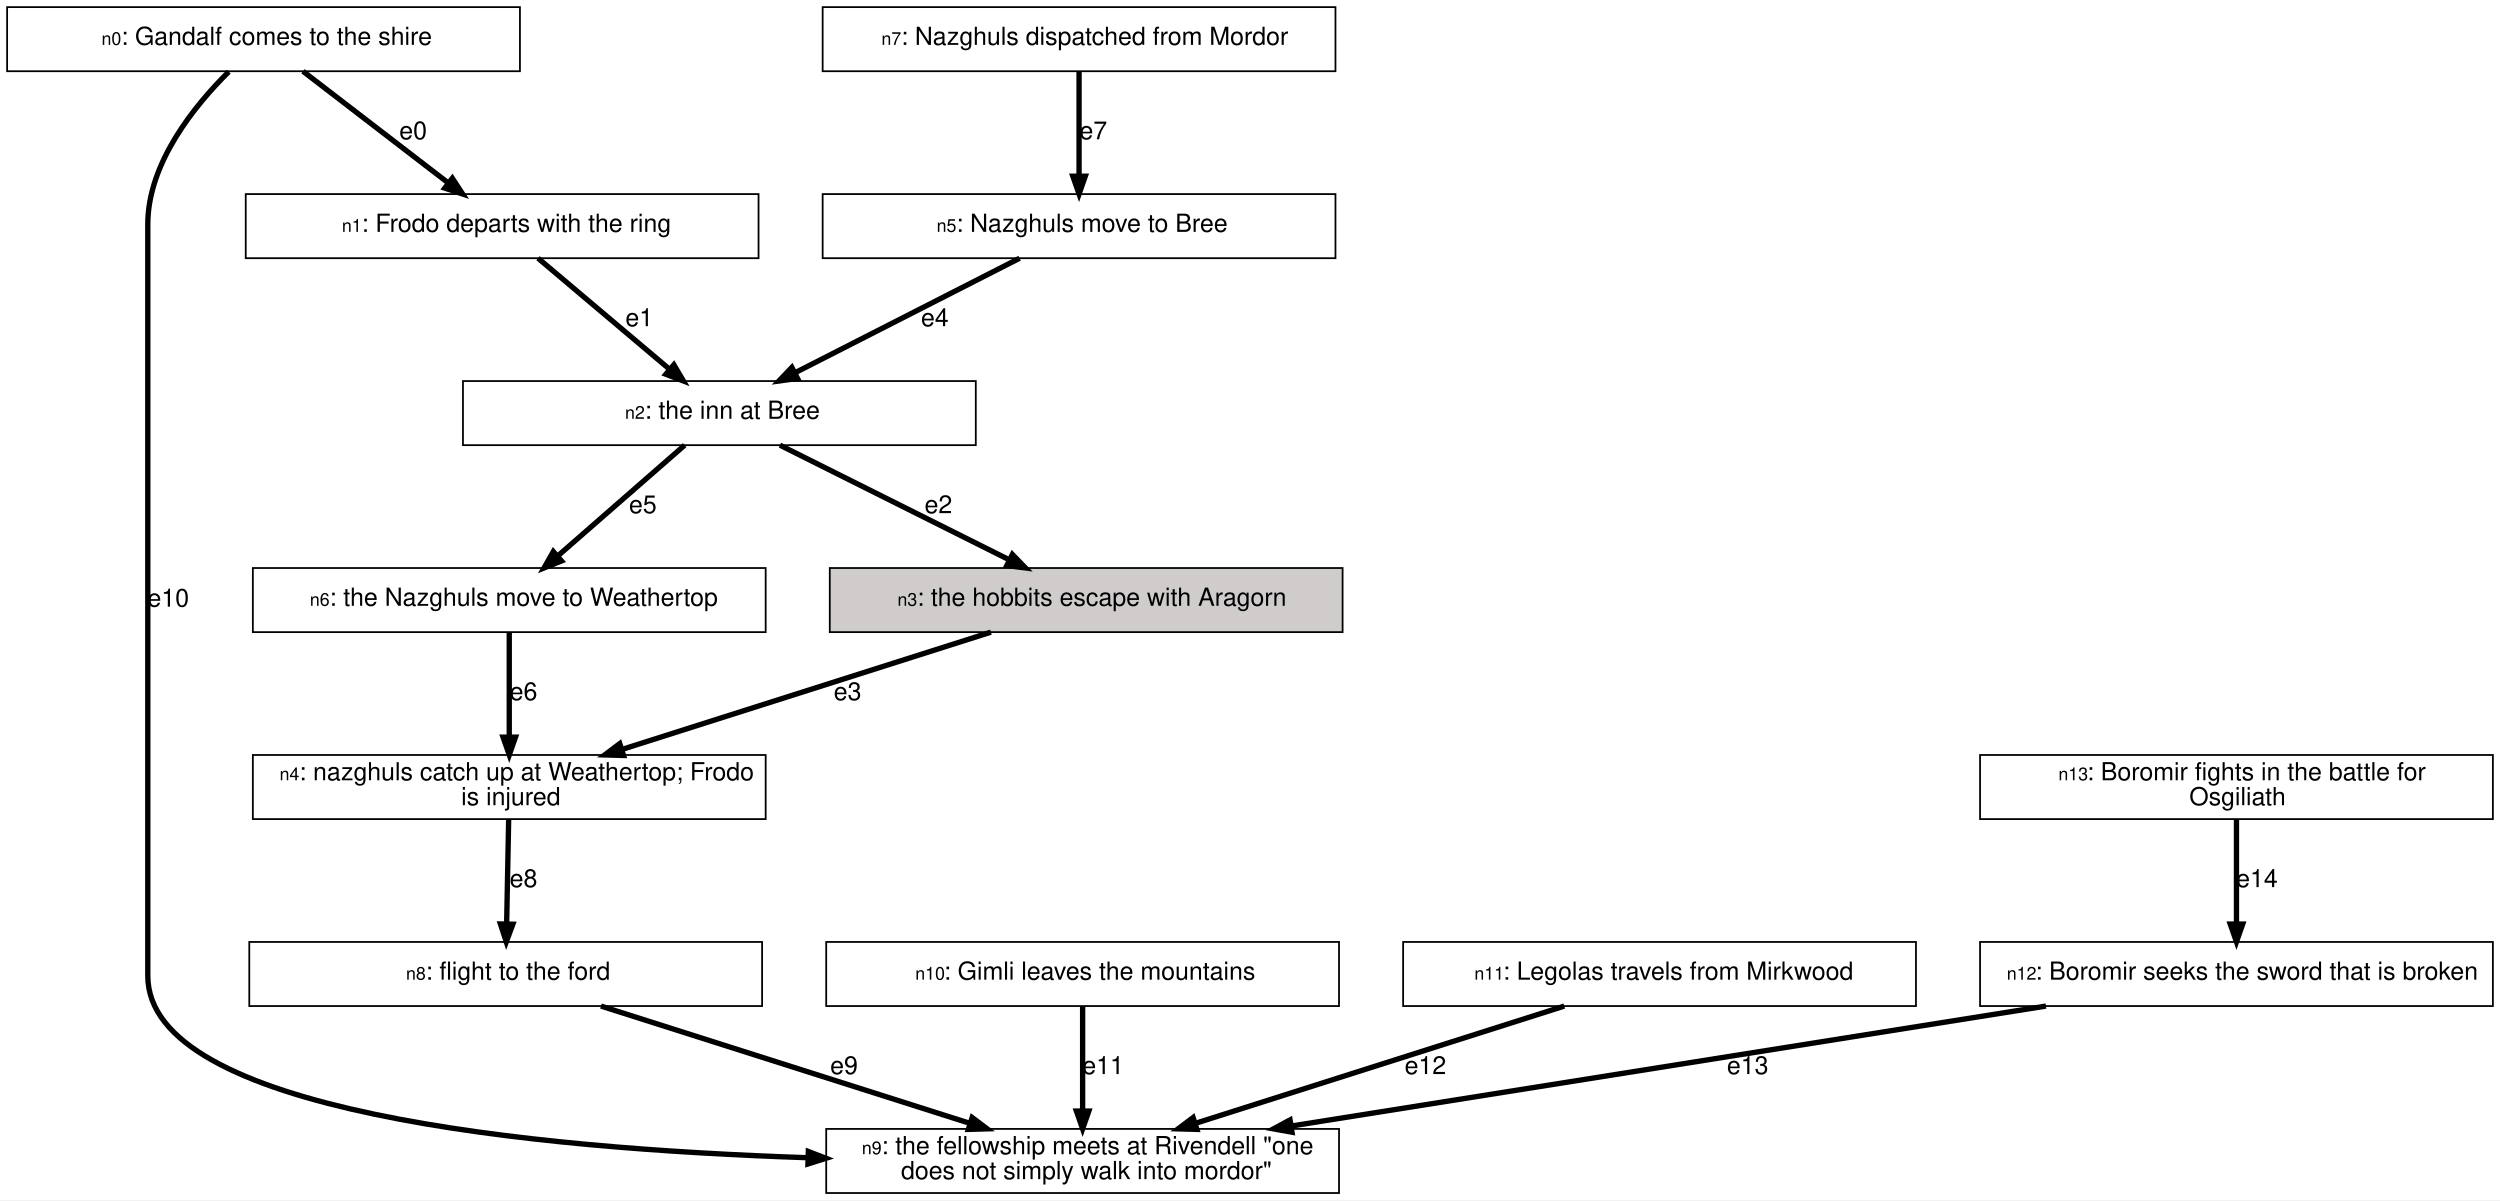
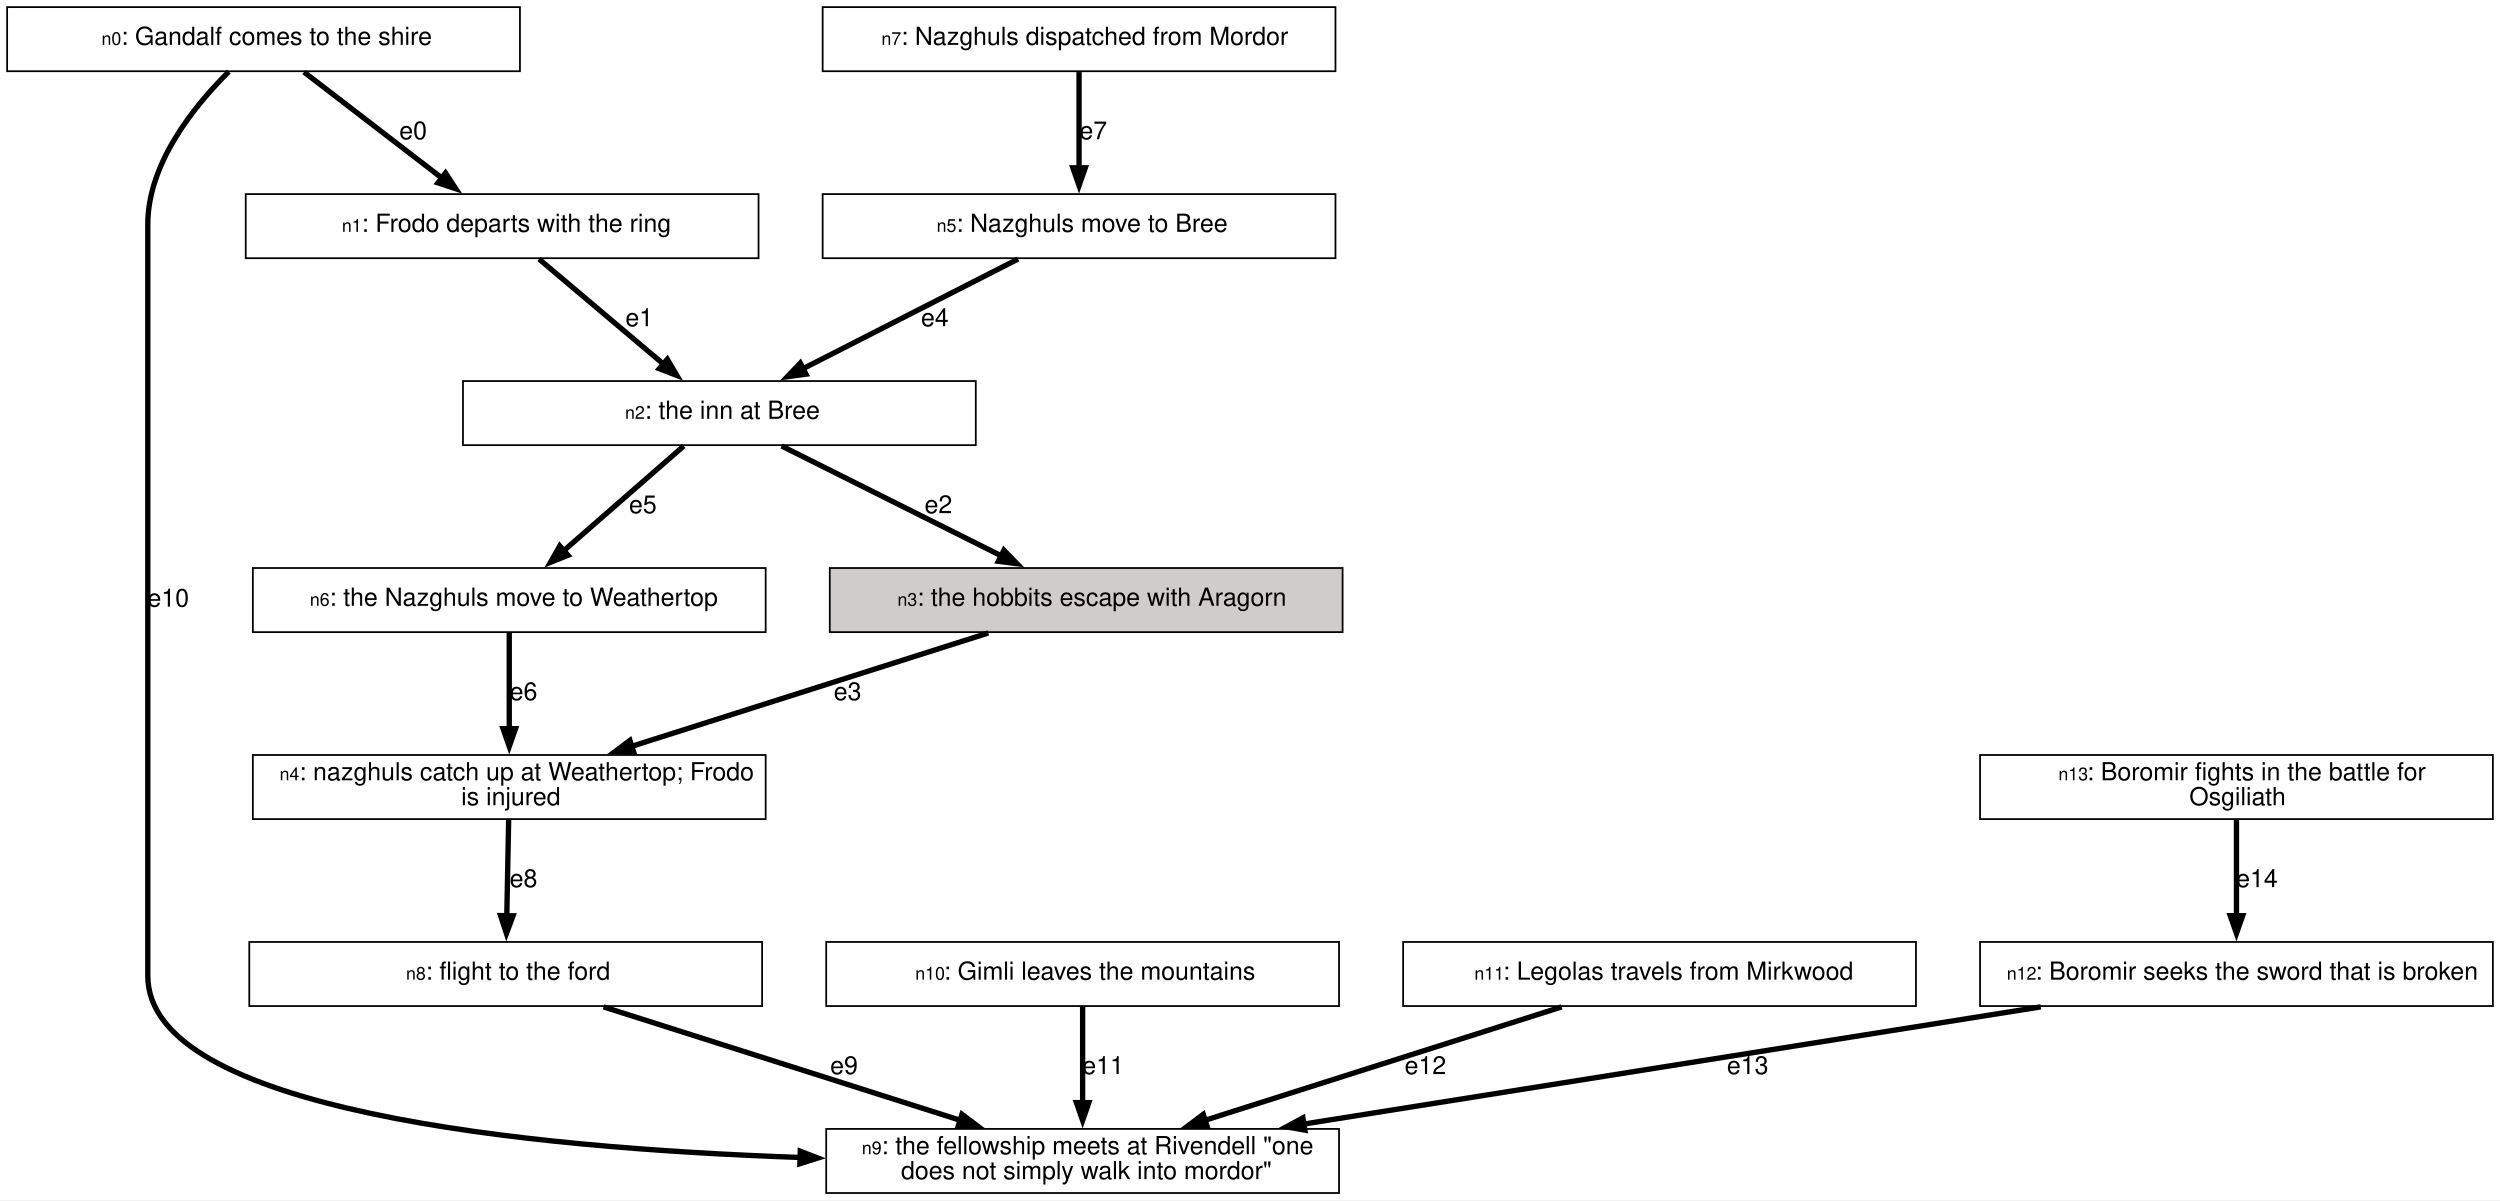
<svg xmlns="http://www.w3.org/2000/svg" width="1404pt" height="674pt" viewBox="0.00 0.00 1404.00 674.00">
  <g id="graph0" class="graph" transform="scale(1 1) rotate(0) translate(4 670)">
-     <polygon fill="white" stroke="transparent" points="-4,4 -4,-670 1400,-670 1400,4 -4,4" />
+     <polygon fill="white" stroke="none" points="-4,4 -4,-670 1400,-670 1400,4 -4,4" />
    <g id="node1" class="node">
      <polygon fill="#ffffff" stroke="black" points="288,-666 0,-666 0,-630 288,-630 288,-666" />
      <text text-anchor="start" x="53" y="-644.8" font-family="Helvetica,sans-Serif" font-size="10.00">n0</text>
      <text text-anchor="start" x="64" y="-644.8" font-family="Helvetica,sans-Serif" font-size="14.00">: Gandalf comes to the shire</text>
    </g>
    <g id="node2" class="node">
      <polygon fill="#ffffff" stroke="black" points="422,-561 134,-561 134,-525 422,-525 422,-561" />
      <text text-anchor="start" x="188" y="-539.8" font-family="Helvetica,sans-Serif" font-size="10.00">n1</text>
      <text text-anchor="start" x="199" y="-539.8" font-family="Helvetica,sans-Serif" font-size="14.00">: Frodo departs with the ring</text>
    </g>
    <g id="edge1" class="edge">
-       <path fill="none" stroke="#000000" stroke-width="3" d="M166.13,-629.99C188.43,-612.85 223.02,-586.26 247.83,-567.19" />
-       <polygon fill="#000000" stroke="#000000" stroke-width="3" points="250.04,-569.9 255.84,-561.03 245.78,-564.35 250.04,-569.9" />
+       <path fill="none" stroke="#000000" stroke-width="3" d="M166.73,-629.53C187.94,-613.23 219.86,-588.69 244.08,-570.08" />
+       <polygon fill="#000000" stroke="#000000" stroke-width="3" points="246.21,-572.85 252,-563.98 241.94,-567.3 246.21,-572.85" />
      <text text-anchor="middle" x="228" y="-591.8" font-family="Helvetica,sans-Serif" font-size="14.00">e0</text>
    </g>
    <g id="node10" class="node">
      <polygon fill="#ffffff" stroke="black" points="748,-36 460,-36 460,0 748,0 748,-36" />
      <text text-anchor="start" x="480" y="-21.8" font-family="Helvetica,sans-Serif" font-size="10.00">n9</text>
      <text text-anchor="start" x="491" y="-21.8" font-family="Helvetica,sans-Serif" font-size="14.00">: the fellowship meets at Rivendell "one</text>
      <text text-anchor="start" x="502" y="-7.8" font-family="Helvetica,sans-Serif" font-size="14.00">does not simply walk into mordor"</text>
    </g>
    <g id="edge11" class="edge">
-       <path fill="none" stroke="#000000" stroke-width="3" d="M124.5,-629.74C105.35,-610.8 79,-578.47 79,-544 79,-544 79,-544 79,-122 79,-45.77 294.84,-24.95 449.74,-19.82" />
-       <polygon fill="#000000" stroke="#000000" stroke-width="3" points="449.96,-23.32 459.85,-19.51 449.74,-16.32 449.96,-23.32" />
+       <path fill="none" stroke="#000000" stroke-width="3" d="M124.5,-629.74C105.35,-610.8 79,-578.47 79,-544 79,-544 79,-544 79,-122 79,-46.45 290.98,-25.33 445.55,-19.96" />
+       <polygon fill="#000000" stroke="#000000" stroke-width="3" points="445.43,-23.47 455.31,-19.65 445.2,-16.47 445.43,-23.47" />
      <text text-anchor="middle" x="90.5" y="-329.3" font-family="Helvetica,sans-Serif" font-size="14.00">e10</text>
    </g>
    <g id="node3" class="node">
      <polygon fill="#ffffff" stroke="black" points="544,-456 256,-456 256,-420 544,-420 544,-456" />
      <text text-anchor="start" x="347" y="-434.8" font-family="Helvetica,sans-Serif" font-size="10.00">n2</text>
      <text text-anchor="start" x="358" y="-434.8" font-family="Helvetica,sans-Serif" font-size="14.00">: the inn at Bree</text>
    </g>
    <g id="edge2" class="edge">
-       <path fill="none" stroke="#000000" stroke-width="3" d="M298.15,-524.99C318.28,-507.99 349.4,-481.72 371.94,-462.69" />
-       <polygon fill="#000000" stroke="#000000" stroke-width="3" points="374.44,-465.16 379.82,-456.03 369.93,-459.81 374.44,-465.16" />
+       <path fill="none" stroke="#000000" stroke-width="3" d="M298.7,-524.53C317.83,-508.38 346.53,-484.14 368.51,-465.59" />
+       <polygon fill="#000000" stroke="#000000" stroke-width="3" points="370.76,-468.27 376.14,-459.14 366.24,-462.92 370.76,-468.27" />
      <text text-anchor="middle" x="355" y="-486.8" font-family="Helvetica,sans-Serif" font-size="14.00">e1</text>
    </g>
    <g id="node4" class="node">
      <polygon fill="#d0cccc" stroke="black" points="750,-351 462,-351 462,-315 750,-315 750,-351" />
      <text text-anchor="start" x="500" y="-329.8" font-family="Helvetica,sans-Serif" font-size="10.00">n3</text>
      <text text-anchor="start" x="511" y="-329.8" font-family="Helvetica,sans-Serif" font-size="14.00">: the hobbits escape with Aragorn</text>
    </g>
    <g id="edge3" class="edge">
-       <path fill="none" stroke="#000000" stroke-width="3" d="M434.02,-419.99C469.2,-402.4 524.27,-374.87 562.58,-355.71" />
-       <polygon fill="#000000" stroke="#000000" stroke-width="3" points="564.55,-358.64 571.93,-351.03 561.42,-352.38 564.55,-358.64" />
+       <path fill="none" stroke="#000000" stroke-width="3" d="M434.95,-419.53C468.93,-402.53 520.82,-376.59 558.53,-357.73" />
+       <polygon fill="#000000" stroke="#000000" stroke-width="3" points="559.79,-361.02 567.17,-353.42 556.66,-354.76 559.79,-361.02" />
      <text text-anchor="middle" x="523" y="-381.8" font-family="Helvetica,sans-Serif" font-size="14.00">e2</text>
    </g>
    <g id="node7" class="node">
      <polygon fill="#ffffff" stroke="black" points="426,-351 138,-351 138,-315 426,-315 426,-351" />
      <text text-anchor="start" x="170" y="-329.8" font-family="Helvetica,sans-Serif" font-size="10.00">n6</text>
      <text text-anchor="start" x="181" y="-329.8" font-family="Helvetica,sans-Serif" font-size="14.00">: the Nazghuls move to Weathertop</text>
    </g>
    <g id="edge6" class="edge">
-       <path fill="none" stroke="#000000" stroke-width="3" d="M380.51,-419.99C361.04,-402.99 330.94,-376.72 309.14,-357.69" />
-       <polygon fill="#000000" stroke="#000000" stroke-width="3" points="311.35,-354.97 301.51,-351.03 306.75,-360.25 311.35,-354.97" />
+       <path fill="none" stroke="#000000" stroke-width="3" d="M379.98,-419.53C361.48,-403.38 333.71,-379.14 312.46,-360.59" />
+       <polygon fill="#000000" stroke="#000000" stroke-width="3" points="314.98,-358.14 305.14,-354.2 310.37,-363.41 314.98,-358.14" />
      <text text-anchor="middle" x="357" y="-381.8" font-family="Helvetica,sans-Serif" font-size="14.00">e5</text>
    </g>
    <g id="node5" class="node">
      <polygon fill="#ffffff" stroke="black" points="426,-246 138,-246 138,-210 426,-210 426,-246" />
      <text text-anchor="start" x="153" y="-231.8" font-family="Helvetica,sans-Serif" font-size="10.00">n4</text>
      <text text-anchor="start" x="164" y="-231.8" font-family="Helvetica,sans-Serif" font-size="14.00">: nazghuls catch up at Weathertop; Frodo</text>
      <text text-anchor="start" x="255" y="-217.8" font-family="Helvetica,sans-Serif" font-size="14.00">is injured</text>
    </g>
    <g id="edge4" class="edge">
-       <path fill="none" stroke="#000000" stroke-width="3" d="M552.5,-314.99C495.63,-296.91 405.76,-268.34 345.38,-249.15" />
-       <polygon fill="#000000" stroke="#000000" stroke-width="3" points="346.17,-245.73 335.58,-246.03 344.05,-252.4 346.17,-245.73" />
+       <path fill="none" stroke="#000000" stroke-width="3" d="M551.04,-314.53C495.8,-296.97 410.5,-269.85 350.8,-250.87" />
+       <polygon fill="#000000" stroke="#000000" stroke-width="3" points="351.88,-247.54 341.29,-247.85 349.76,-254.21 351.88,-247.54" />
      <text text-anchor="middle" x="472" y="-276.8" font-family="Helvetica,sans-Serif" font-size="14.00">e3</text>
    </g>
    <g id="node9" class="node">
      <polygon fill="#ffffff" stroke="black" points="424,-141 136,-141 136,-105 424,-105 424,-141" />
      <text text-anchor="start" x="224" y="-119.8" font-family="Helvetica,sans-Serif" font-size="10.00">n8</text>
      <text text-anchor="start" x="235" y="-119.8" font-family="Helvetica,sans-Serif" font-size="14.00">: flight to the ford</text>
    </g>
    <g id="edge9" class="edge">
-       <path fill="none" stroke="#000000" stroke-width="3" d="M281.67,-209.99C281.36,-194.04 280.89,-169.91 280.53,-151.27" />
-       <polygon fill="#000000" stroke="#000000" stroke-width="3" points="284.02,-150.96 280.33,-141.03 277.03,-151.1 284.02,-150.96" />
+       <path fill="none" stroke="#000000" stroke-width="3" d="M281.66,-209.53C281.37,-194.79 280.96,-173.32 280.61,-155.58" />
+       <polygon fill="#000000" stroke="#000000" stroke-width="3" points="284.12,-155.68 280.42,-145.75 277.12,-155.82 284.12,-155.68" />
      <text text-anchor="middle" x="290" y="-171.8" font-family="Helvetica,sans-Serif" font-size="14.00">e8</text>
    </g>
    <g id="node6" class="node">
      <polygon fill="#ffffff" stroke="black" points="746,-561 458,-561 458,-525 746,-525 746,-561" />
      <text text-anchor="start" x="522" y="-539.8" font-family="Helvetica,sans-Serif" font-size="10.00">n5</text>
      <text text-anchor="start" x="533" y="-539.8" font-family="Helvetica,sans-Serif" font-size="14.00">: Nazghuls move to Bree</text>
    </g>
    <g id="edge5" class="edge">
-       <path fill="none" stroke="#000000" stroke-width="3" d="M568.64,-524.99C534.14,-507.4 480.15,-479.87 442.58,-460.71" />
-       <polygon fill="#000000" stroke="#000000" stroke-width="3" points="443.9,-457.46 433.41,-456.03 440.72,-463.69 443.9,-457.46" />
+       <path fill="none" stroke="#000000" stroke-width="3" d="M567.73,-524.53C534.55,-507.61 483.97,-481.82 447.03,-462.98" />
+       <polygon fill="#000000" stroke="#000000" stroke-width="3" points="448.64,-459.87 438.14,-458.45 445.46,-466.11 448.64,-459.87" />
      <text text-anchor="middle" x="521" y="-486.8" font-family="Helvetica,sans-Serif" font-size="14.00">e4</text>
    </g>
    <g id="edge7" class="edge">
-       <path fill="none" stroke="#000000" stroke-width="3" d="M282,-314.99C282,-299.04 282,-274.91 282,-256.27" />
-       <polygon fill="#000000" stroke="#000000" stroke-width="3" points="285.5,-256.03 282,-246.03 278.5,-256.03 285.5,-256.03" />
+       <path fill="none" stroke="#000000" stroke-width="3" d="M282,-314.53C282,-299.79 282,-278.32 282,-260.58" />
+       <polygon fill="#000000" stroke="#000000" stroke-width="3" points="285.5,-260.76 282,-250.76 278.5,-260.76 285.5,-260.76" />
      <text text-anchor="middle" x="290" y="-276.8" font-family="Helvetica,sans-Serif" font-size="14.00">e6</text>
    </g>
    <g id="node8" class="node">
      <polygon fill="#ffffff" stroke="black" points="746,-666 458,-666 458,-630 746,-630 746,-666" />
      <text text-anchor="start" x="491" y="-644.8" font-family="Helvetica,sans-Serif" font-size="10.00">n7</text>
      <text text-anchor="start" x="502" y="-644.8" font-family="Helvetica,sans-Serif" font-size="14.00">: Nazghuls dispatched from Mordor</text>
    </g>
    <g id="edge8" class="edge">
-       <path fill="none" stroke="#000000" stroke-width="3" d="M602,-629.99C602,-614.04 602,-589.91 602,-571.27" />
-       <polygon fill="#000000" stroke="#000000" stroke-width="3" points="605.5,-571.03 602,-561.03 598.5,-571.03 605.5,-571.03" />
+       <path fill="none" stroke="#000000" stroke-width="3" d="M602,-629.53C602,-614.79 602,-593.32 602,-575.58" />
+       <polygon fill="#000000" stroke="#000000" stroke-width="3" points="605.5,-575.76 602,-565.76 598.5,-575.76 605.5,-575.76" />
      <text text-anchor="middle" x="610" y="-591.8" font-family="Helvetica,sans-Serif" font-size="14.00">e7</text>
    </g>
    <g id="edge10" class="edge">
-       <path fill="none" stroke="#000000" stroke-width="3" d="M333.5,-104.99C390.37,-86.91 480.24,-58.34 540.62,-39.15" />
-       <polygon fill="#000000" stroke="#000000" stroke-width="3" points="541.95,-42.4 550.42,-36.03 539.83,-35.73 541.95,-42.4" />
+       <path fill="none" stroke="#000000" stroke-width="3" d="M334.96,-104.53C390.2,-86.97 475.5,-59.85 535.2,-40.87" />
+       <polygon fill="#000000" stroke="#000000" stroke-width="3" points="536.24,-44.21 544.71,-37.85 534.12,-37.54 536.24,-44.21" />
      <text text-anchor="middle" x="470" y="-66.8" font-family="Helvetica,sans-Serif" font-size="14.00">e9</text>
    </g>
    <g id="node11" class="node">
      <polygon fill="#ffffff" stroke="black" points="748,-141 460,-141 460,-105 748,-105 748,-141" />
      <text text-anchor="start" x="510" y="-119.8" font-family="Helvetica,sans-Serif" font-size="10.00">n10</text>
      <text text-anchor="start" x="526" y="-119.8" font-family="Helvetica,sans-Serif" font-size="14.00">: Gimli leaves the mountains</text>
    </g>
    <g id="edge12" class="edge">
-       <path fill="none" stroke="#000000" stroke-width="3" d="M604,-104.99C604,-89.04 604,-64.91 604,-46.27" />
-       <polygon fill="#000000" stroke="#000000" stroke-width="3" points="607.5,-46.03 604,-36.03 600.5,-46.03 607.5,-46.03" />
+       <path fill="none" stroke="#000000" stroke-width="3" d="M604,-104.53C604,-89.79 604,-68.32 604,-50.58" />
+       <polygon fill="#000000" stroke="#000000" stroke-width="3" points="607.5,-50.76 604,-40.76 600.5,-50.76 607.5,-50.76" />
      <text text-anchor="middle" x="615.5" y="-66.8" font-family="Helvetica,sans-Serif" font-size="14.00">e11</text>
    </g>
    <g id="node12" class="node">
      <polygon fill="#ffffff" stroke="black" points="1072,-141 784,-141 784,-105 1072,-105 1072,-141" />
      <text text-anchor="start" x="824" y="-119.8" font-family="Helvetica,sans-Serif" font-size="10.00">n11</text>
      <text text-anchor="start" x="840" y="-119.8" font-family="Helvetica,sans-Serif" font-size="14.00">: Legolas travels from Mirkwood</text>
    </g>
    <g id="edge13" class="edge">
-       <path fill="none" stroke="#000000" stroke-width="3" d="M874.5,-104.99C817.63,-86.91 727.76,-58.34 667.38,-39.15" />
-       <polygon fill="#000000" stroke="#000000" stroke-width="3" points="668.17,-35.73 657.58,-36.03 666.05,-42.4 668.17,-35.73" />
+       <path fill="none" stroke="#000000" stroke-width="3" d="M873.04,-104.53C817.8,-86.97 732.5,-59.85 672.8,-40.87" />
+       <polygon fill="#000000" stroke="#000000" stroke-width="3" points="673.88,-37.54 663.29,-37.85 671.76,-44.21 673.88,-37.54" />
      <text text-anchor="middle" x="796.5" y="-66.8" font-family="Helvetica,sans-Serif" font-size="14.00">e12</text>
    </g>
    <g id="node13" class="node">
      <polygon fill="#ffffff" stroke="black" points="1396,-141 1108,-141 1108,-105 1396,-105 1396,-141" />
      <text text-anchor="start" x="1123" y="-119.8" font-family="Helvetica,sans-Serif" font-size="10.00">n12</text>
      <text text-anchor="start" x="1139" y="-119.8" font-family="Helvetica,sans-Serif" font-size="14.00">: Boromir seeks the sword that is broken</text>
    </g>
    <g id="edge14" class="edge">
-       <path fill="none" stroke="#000000" stroke-width="3" d="M1145,-104.99C1028.21,-86.43 841.83,-56.8 721.18,-37.63" />
-       <polygon fill="#000000" stroke="#000000" stroke-width="3" points="721.59,-34.15 711.16,-36.03 720.49,-41.06 721.59,-34.15" />
+       <path fill="none" stroke="#000000" stroke-width="3" d="M1142.08,-104.53C1027.4,-86.3 847.96,-57.78 728.22,-38.74" />
+       <polygon fill="#000000" stroke="#000000" stroke-width="3" points="728.83,-35.3 718.41,-37.18 727.73,-42.21 728.83,-35.3" />
      <text text-anchor="middle" x="977.5" y="-66.8" font-family="Helvetica,sans-Serif" font-size="14.00">e13</text>
    </g>
    <g id="node14" class="node">
      <polygon fill="#ffffff" stroke="black" points="1396,-246 1108,-246 1108,-210 1396,-210 1396,-246" />
      <text text-anchor="start" x="1152" y="-231.8" font-family="Helvetica,sans-Serif" font-size="10.00">n13</text>
      <text text-anchor="start" x="1168" y="-231.8" font-family="Helvetica,sans-Serif" font-size="14.00">: Boromir fights in the battle for</text>
      <text text-anchor="start" x="1225.5" y="-217.8" font-family="Helvetica,sans-Serif" font-size="14.00">Osgiliath</text>
    </g>
    <g id="edge15" class="edge">
-       <path fill="none" stroke="#000000" stroke-width="3" d="M1252,-209.99C1252,-194.04 1252,-169.91 1252,-151.27" />
-       <polygon fill="#000000" stroke="#000000" stroke-width="3" points="1255.5,-151.03 1252,-141.03 1248.5,-151.03 1255.5,-151.03" />
+       <path fill="none" stroke="#000000" stroke-width="3" d="M1252,-209.53C1252,-194.79 1252,-173.32 1252,-155.58" />
+       <polygon fill="#000000" stroke="#000000" stroke-width="3" points="1255.5,-155.76 1252,-145.76 1248.5,-155.76 1255.5,-155.76" />
      <text text-anchor="middle" x="1263.5" y="-171.8" font-family="Helvetica,sans-Serif" font-size="14.00">e14</text>
    </g>
  </g>
</svg>
